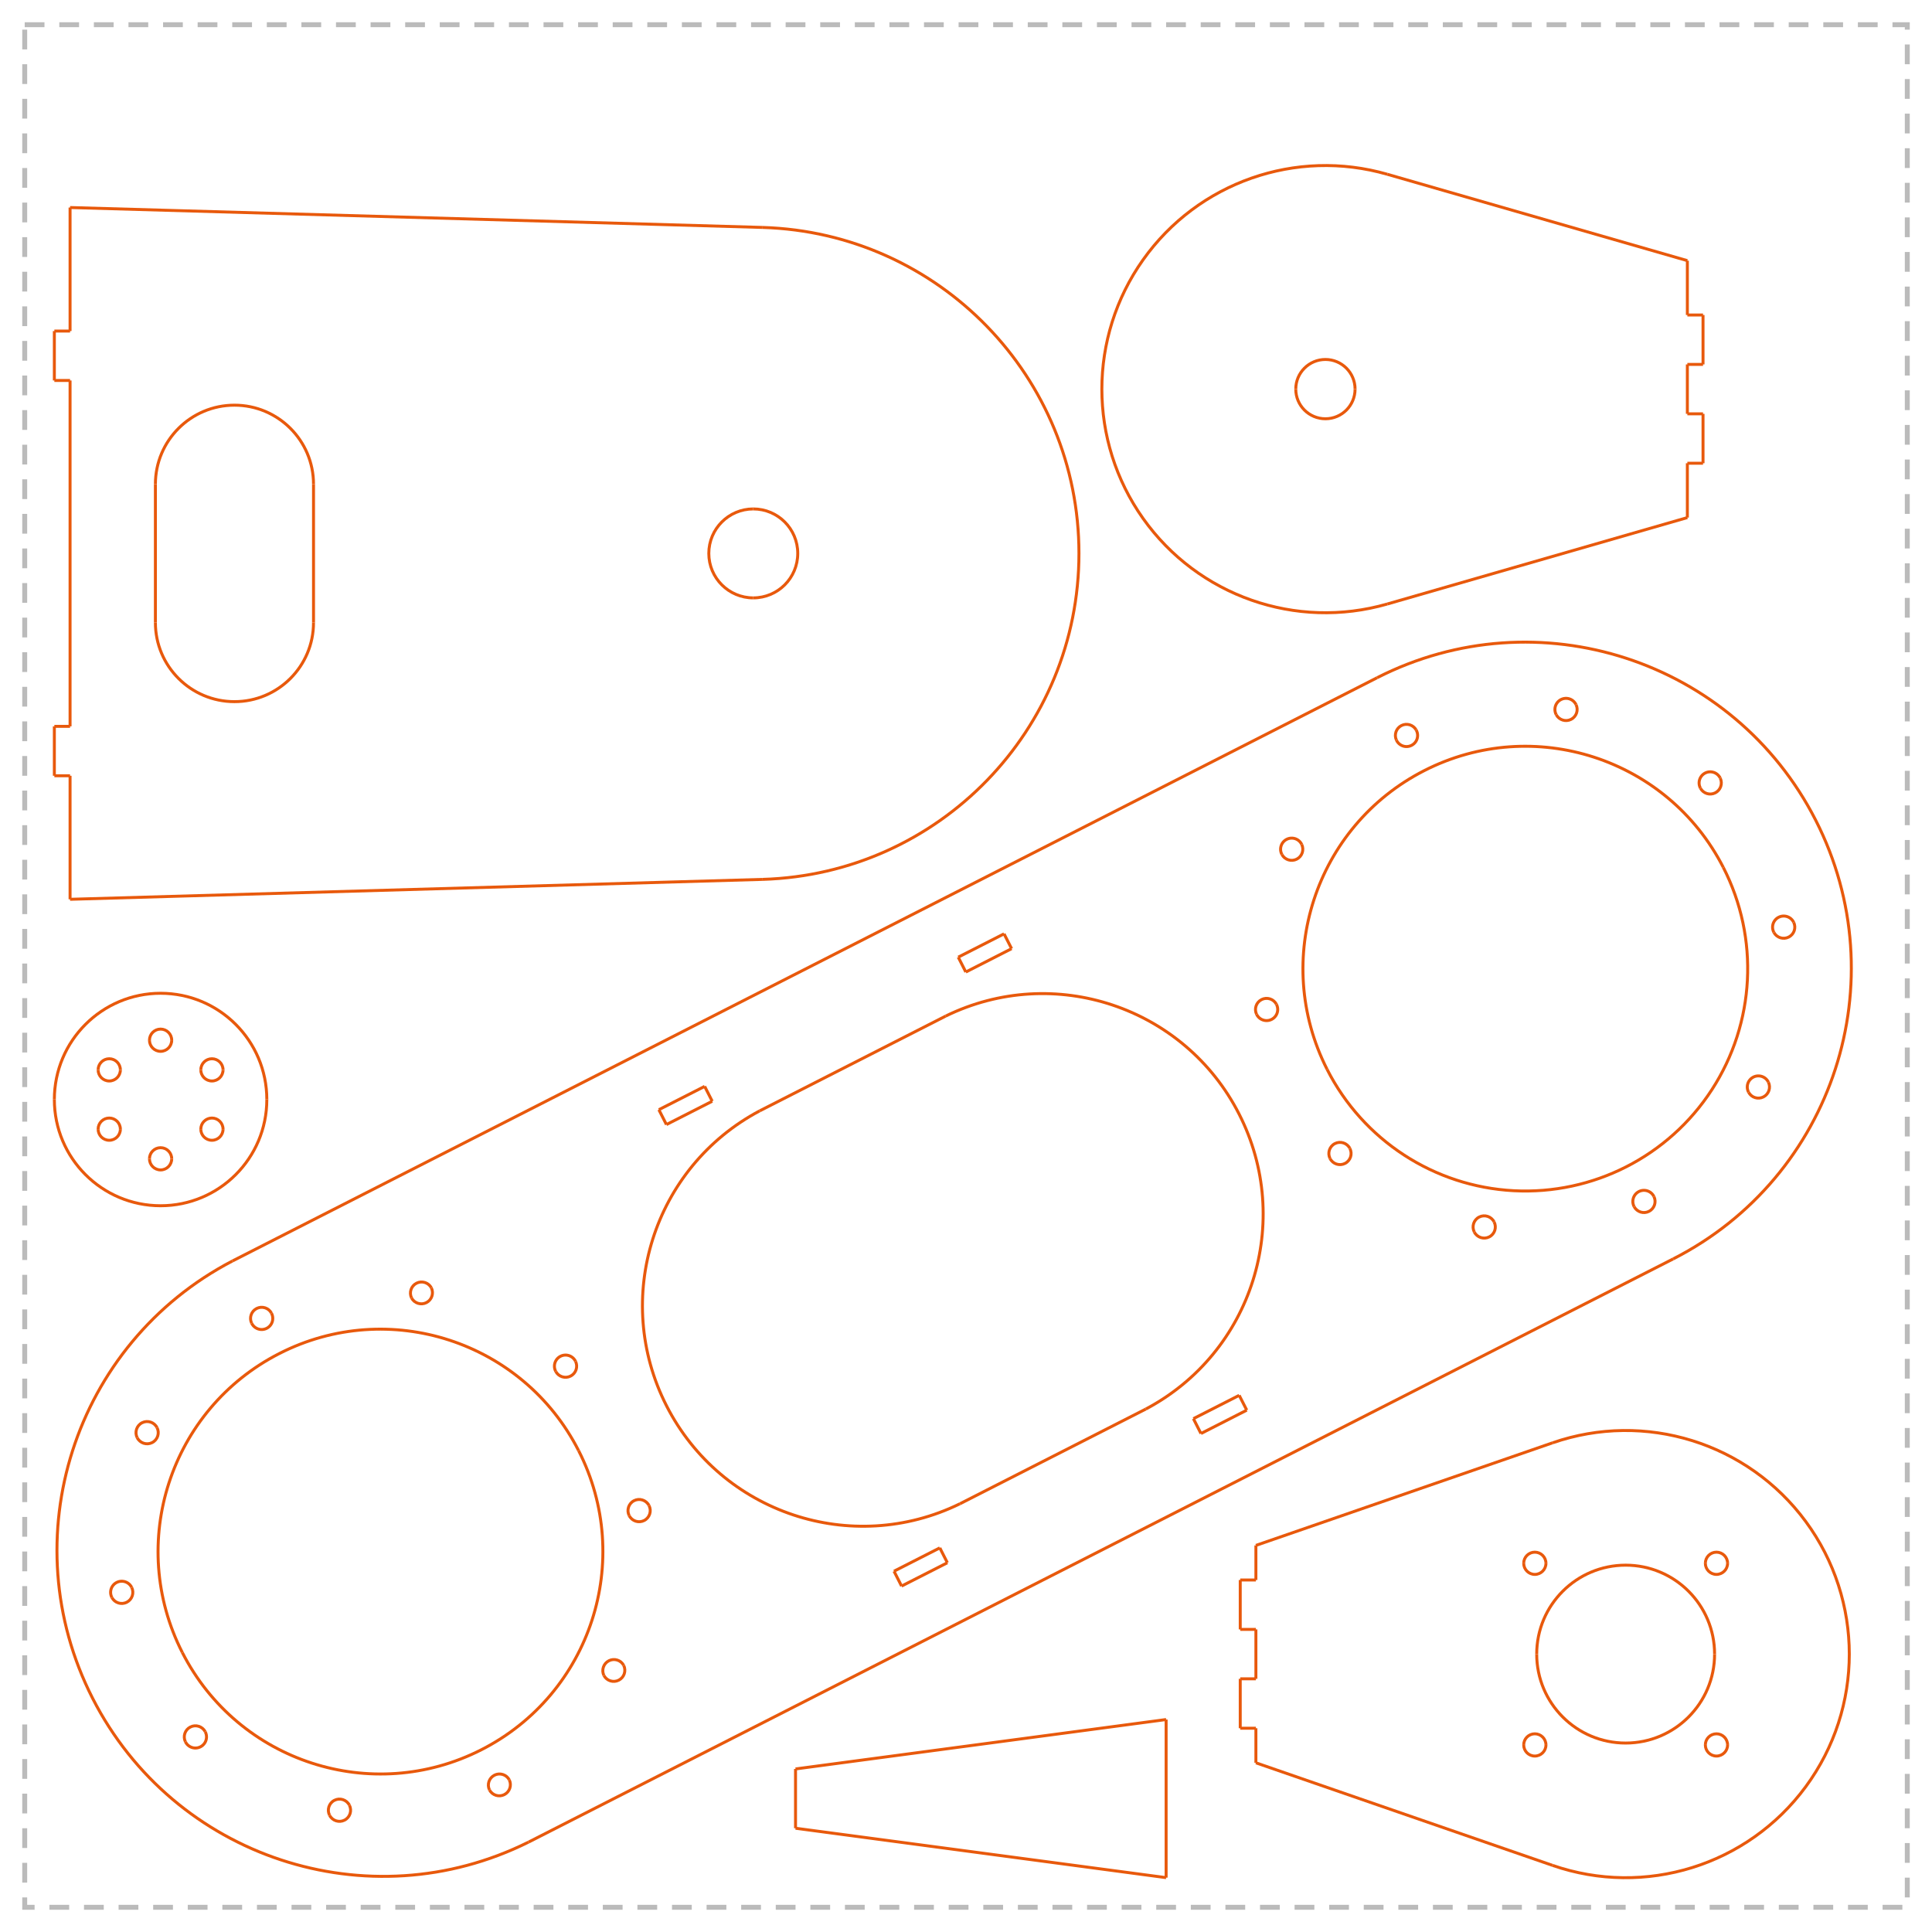
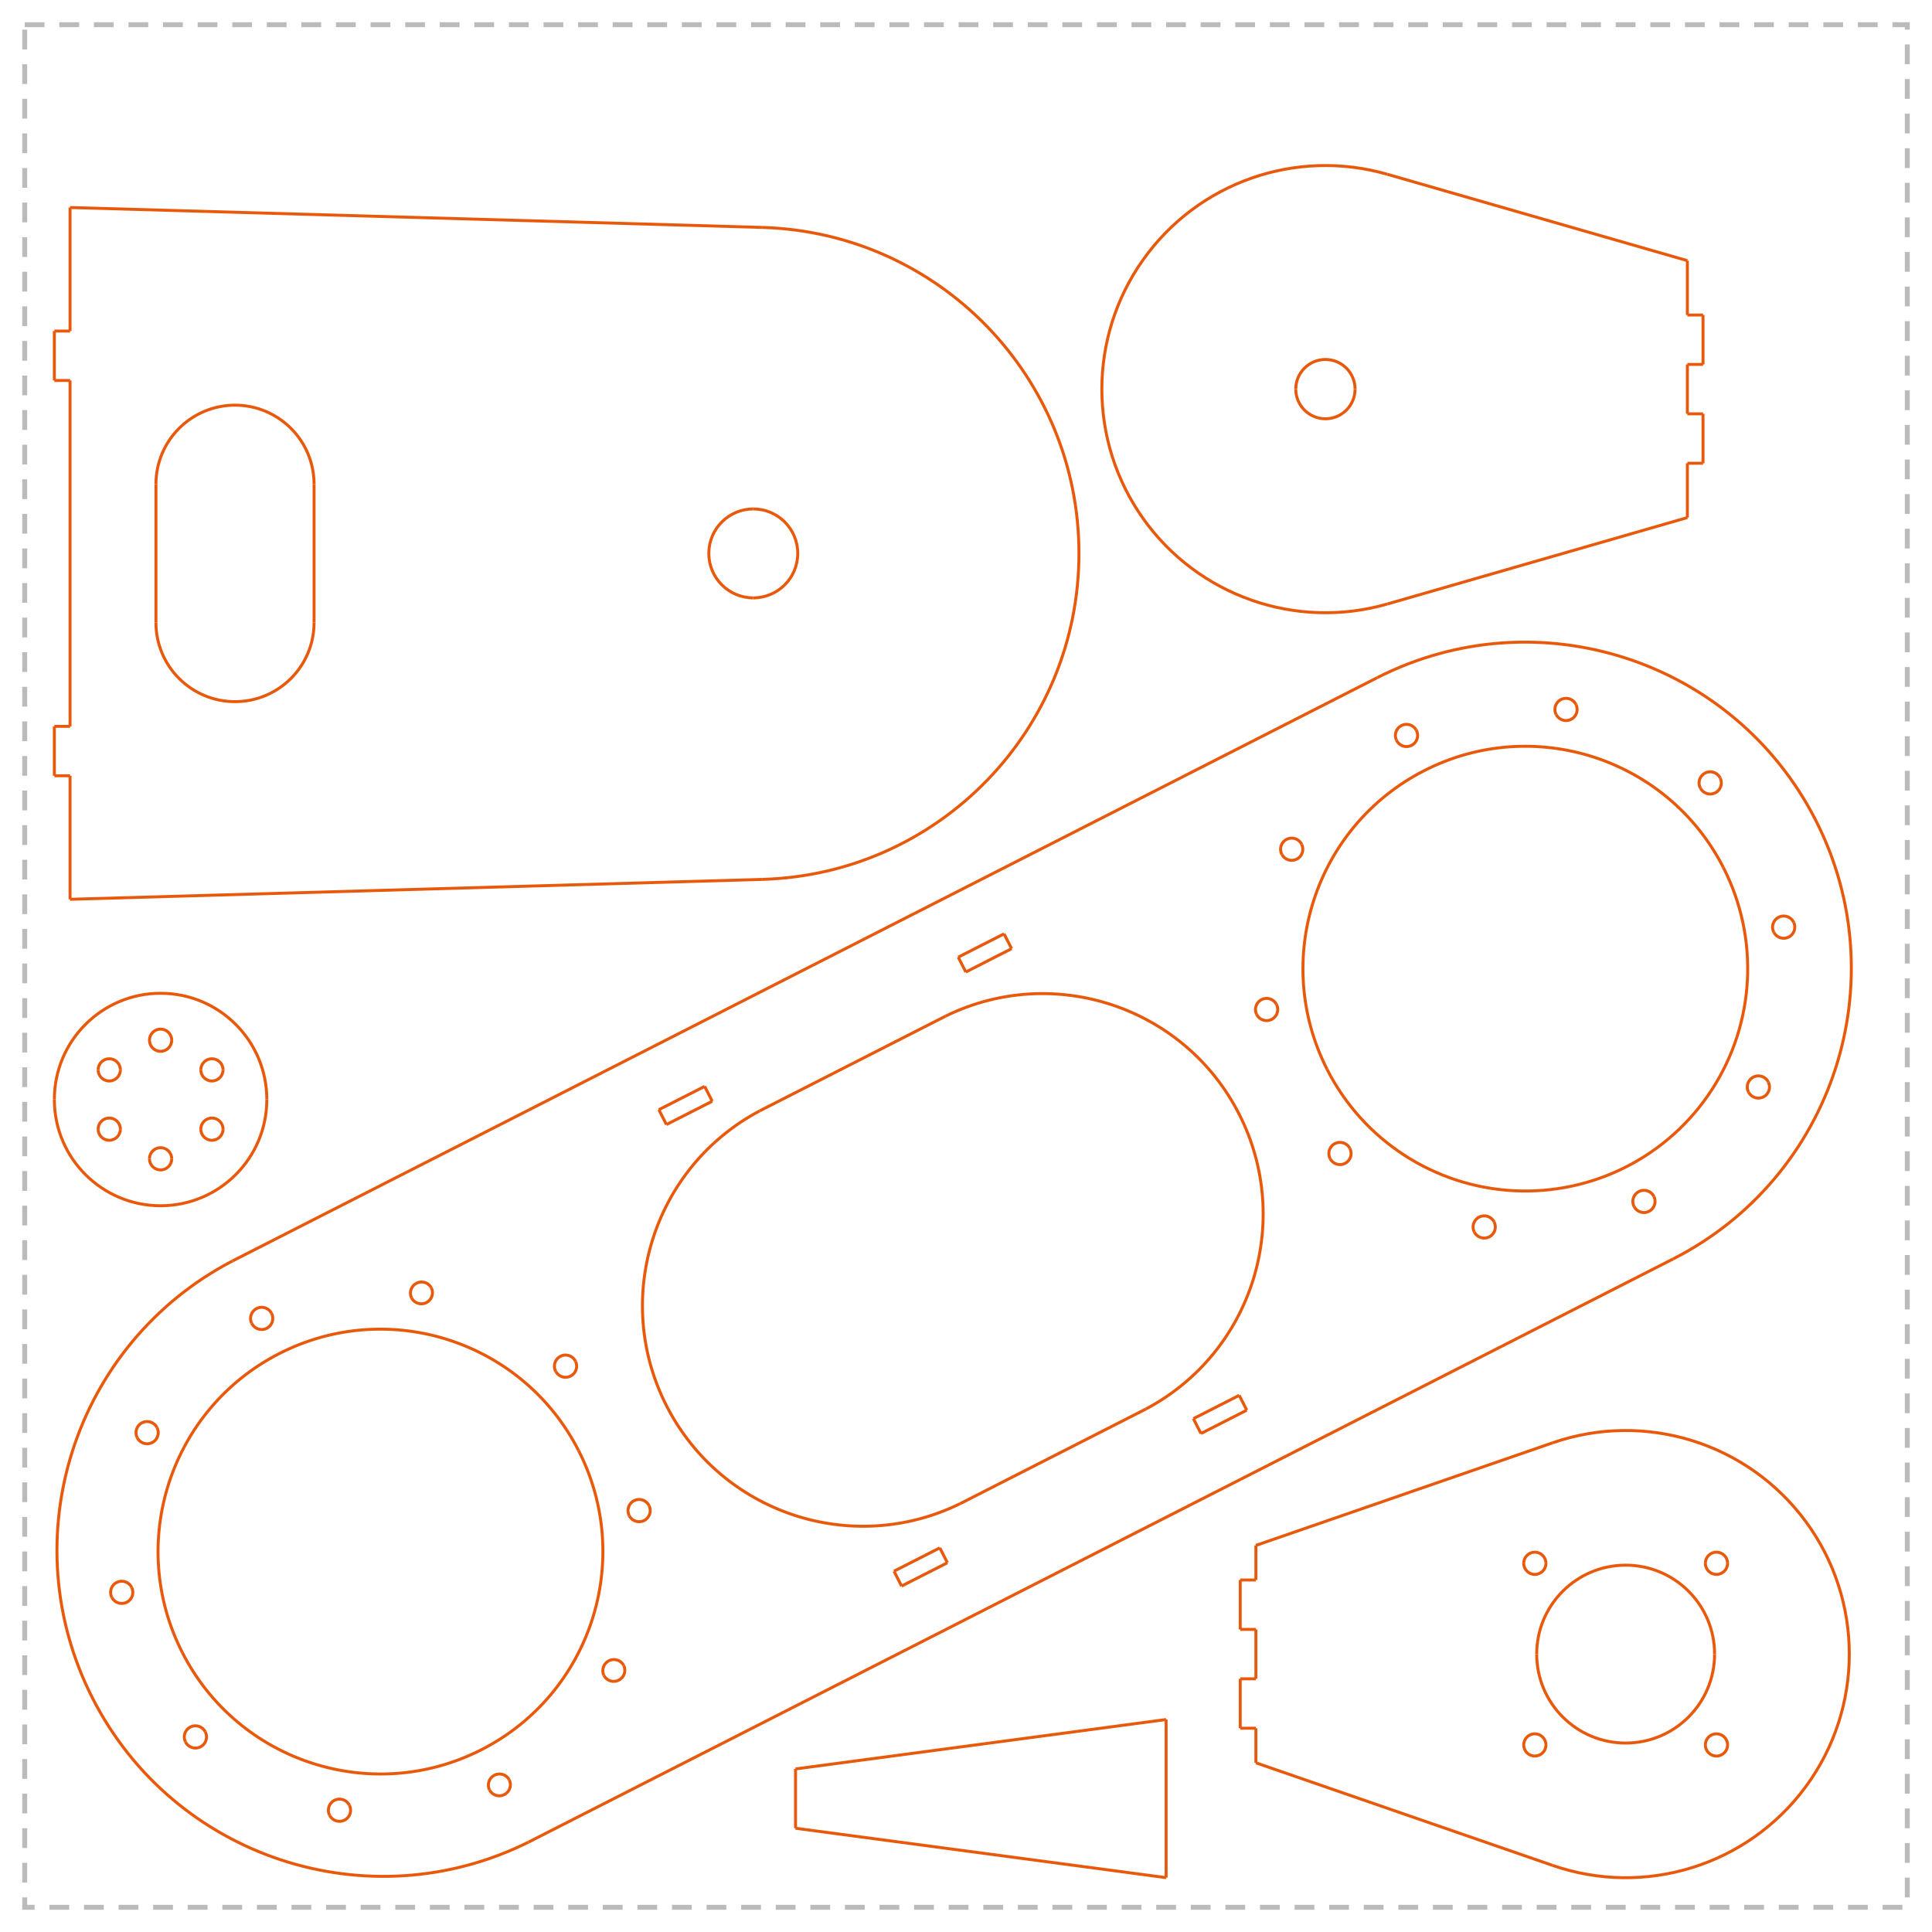
<svg xmlns="http://www.w3.org/2000/svg" viewBox="-5 -5 391 391" width="391mm" height="391mm">
  <rect x="0" y="0" width="381" height="381" fill="none" stroke="#bbb" stroke-dasharray="4 3" />
  <g fill="none" stroke="#e8590c" stroke-width="0.6">
    <line x1="42.04" y1="250.20" x2="273.70" y2="132.16" />
    <path d="M 273.70 132.16 A 66.00 66.00 0 1 1 333.62 249.78" />
    <line x1="333.62" y1="249.78" x2="101.96" y2="367.81" />
    <path d="M 101.96 367.81 A 66.00 66.00 0 0 1 42.04 250.20" />
    <line x1="148.76" y1="219.81" x2="186.38" y2="200.64" />
    <path d="M 186.38 200.64 A 44.63 44.63 0 0 1 226.90 280.16" />
    <line x1="226.90" y1="280.16" x2="189.28" y2="299.33" />
    <path d="M 189.28 299.33 A 44.63 44.63 0 0 1 148.76 219.81" />
    <path d="M 112.10 288.58 A 45.00 45.00 0 0 0 31.90 329.44" />
    <path d="M 31.90 329.44 A 45.00 45.00 0 0 0 112.10 288.58" />
    <path d="M 343.76 170.54 A 45.00 45.00 0 0 0 263.57 211.40" />
    <path d="M 263.57 211.40 A 45.00 45.00 0 1 0 343.76 170.54" />
    <path d="M 111.48 270.51 A 2.25 2.25 0 1 0 107.47 272.55" />
    <path d="M 107.47 272.55 A 2.25 2.25 0 0 0 111.48 270.51" />
    <path d="M 82.30 255.64 A 2.25 2.25 0 0 0 78.29 257.68" />
    <path d="M 78.29 257.68 A 2.25 2.25 0 0 0 82.30 255.64" />
    <path d="M 49.94 260.76 A 2.25 2.25 0 0 0 45.93 262.80" />
    <path d="M 45.93 262.80 A 2.25 2.25 0 1 0 49.94 260.76" />
    <path d="M 26.78 283.92 A 2.25 2.25 0 0 0 22.77 285.97" />
    <path d="M 22.77 285.97 A 2.25 2.25 0 1 0 26.78 283.92" />
    <path d="M 21.66 316.28 A 2.25 2.25 0 1 0 17.65 318.32" />
    <path d="M 17.65 318.32 A 2.25 2.25 0 0 0 21.66 316.28" />
    <path d="M 36.53 345.46 A 2.25 2.25 0 0 0 32.52 347.50" />
    <path d="M 32.52 347.50 A 2.25 2.25 0 1 0 36.53 345.46" />
    <path d="M 65.71 360.33 A 2.25 2.25 0 0 0 61.70 362.38" />
    <path d="M 61.70 362.38 A 2.25 2.25 0 0 0 65.71 360.33" />
    <path d="M 98.07 355.21 A 2.25 2.25 0 0 0 94.06 357.25" />
    <path d="M 94.06 357.25 A 2.25 2.25 0 0 0 98.07 355.21" />
    <path d="M 121.23 332.05 A 2.25 2.25 0 0 0 117.22 334.09" />
    <path d="M 117.22 334.09 A 2.25 2.25 0 0 0 121.23 332.05" />
    <path d="M 126.35 299.69 A 2.25 2.25 0 1 0 122.34 301.74" />
    <path d="M 122.34 301.74 A 2.25 2.25 0 0 0 126.35 299.69" />
    <path d="M 343.14 152.47 A 2.25 2.25 0 1 0 339.13 154.51" />
    <path d="M 339.13 154.51 A 2.25 2.25 0 0 0 343.14 152.47" />
    <path d="M 313.96 137.60 A 2.25 2.25 0 1 0 309.95 139.64" />
    <path d="M 309.95 139.64 A 2.25 2.25 0 0 0 313.96 137.60" />
    <path d="M 281.60 142.72 A 2.25 2.25 0 0 0 277.60 144.77" />
    <path d="M 277.60 144.77 A 2.25 2.25 0 1 0 281.60 142.72" />
    <path d="M 258.44 165.89 A 2.25 2.25 0 1 0 254.43 167.93" />
    <path d="M 254.43 167.93 A 2.25 2.25 0 0 0 258.44 165.89" />
    <path d="M 253.32 198.24 A 2.25 2.25 0 0 0 249.31 200.28" />
    <path d="M 249.31 200.28 A 2.25 2.25 0 1 0 253.32 198.24" />
    <path d="M 268.19 227.42 A 2.25 2.25 0 1 0 264.18 229.47" />
    <path d="M 264.18 229.47 A 2.25 2.25 0 0 0 268.19 227.42" />
    <path d="M 297.38 242.29 A 2.25 2.25 0 0 0 293.37 244.34" />
    <path d="M 293.37 244.34 A 2.25 2.25 0 1 0 297.38 242.29" />
    <path d="M 329.73 237.17 A 2.25 2.25 0 1 0 325.72 239.21" />
    <path d="M 325.72 239.21 A 2.25 2.25 0 0 0 329.73 237.17" />
    <path d="M 352.89 214.01 A 2.25 2.25 0 1 0 348.88 216.05" />
    <path d="M 348.88 216.05 A 2.25 2.25 0 0 0 352.89 214.01" />
    <path d="M 358.01 181.66 A 2.25 2.25 0 1 0 354.00 183.70" />
    <path d="M 354.00 183.70 A 2.25 2.25 0 0 0 358.01 181.66" />
    <line x1="129.87" y1="222.59" x2="139.14" y2="217.87" />
    <line x1="139.14" y1="217.87" x2="137.61" y2="214.86" />
    <line x1="137.61" y1="214.86" x2="128.34" y2="219.58" />
    <line x1="128.34" y1="219.58" x2="129.87" y2="222.59" />
    <line x1="190.46" y1="191.72" x2="199.73" y2="186.99" />
    <line x1="199.73" y1="186.99" x2="198.20" y2="183.99" />
    <line x1="198.20" y1="183.99" x2="188.93" y2="188.71" />
    <line x1="188.93" y1="188.71" x2="190.46" y2="191.72" />
    <line x1="177.46" y1="315.99" x2="186.73" y2="311.27" />
    <line x1="186.73" y1="311.27" x2="185.20" y2="308.26" />
    <line x1="185.20" y1="308.26" x2="175.93" y2="312.98" />
    <line x1="175.93" y1="312.98" x2="177.46" y2="315.99" />
    <line x1="238.05" y1="285.12" x2="247.32" y2="280.39" />
    <line x1="247.32" y1="280.39" x2="245.79" y2="277.39" />
    <line x1="245.79" y1="277.39" x2="236.52" y2="282.11" />
    <line x1="236.52" y1="282.11" x2="238.05" y2="285.12" />
    <line x1="9.18" y1="37.00" x2="9.18" y2="62.00" />
    <line x1="9.18" y1="62.00" x2="6.00" y2="62.00" />
    <line x1="6.00" y1="62.00" x2="6.00" y2="72.00" />
    <line x1="6.00" y1="72.00" x2="9.18" y2="72.00" />
    <line x1="9.18" y1="72.00" x2="9.18" y2="142.00" />
    <line x1="9.18" y1="142.00" x2="6.00" y2="142.00" />
    <line x1="6.00" y1="142.00" x2="6.00" y2="152.00" />
    <line x1="6.00" y1="152.00" x2="9.18" y2="152.00" />
    <line x1="9.18" y1="152.00" x2="9.18" y2="177.00" />
    <line x1="9.18" y1="177.00" x2="149.35" y2="172.97" />
    <path d="M 149.35 172.97 A 66.00 66.00 0 0 0 149.35 41.03" />
    <line x1="149.35" y1="41.03" x2="9.18" y2="37.00" />
-     <line x1="58.45" y1="93.00" x2="58.45" y2="121.00" />
-     <path d="M 58.45 121.00 A 16.00 16.00 0 0 1 26.45 121.00" />
-     <line x1="26.45" y1="121.00" x2="26.45" y2="93.00" />
-     <path d="M 26.45 93.00 A 16.00 16.00 0 0 1 58.45 93.00" />
+     <line x1="58.56" y1="93.00" x2="58.56" y2="121.00" />
+     <path d="M 58.56 121.00 A 16.00 16.00 0 1 1 26.56 121.00" />
+     <line x1="26.56" y1="121.00" x2="26.56" y2="93.00" />
+     <path d="M 26.56 93.00 A 16.00 16.00 0 0 1 58.56 93.00" />
    <path d="M 147.45 116.00 A 9.00 9.00 0 0 0 147.45 98.00" />
    <path d="M 147.45 98.00 A 9.00 9.00 0 0 0 147.45 116.00" />
    <line x1="336.49" y1="99.75" x2="336.49" y2="88.75" />
    <line x1="336.49" y1="88.75" x2="339.66" y2="88.75" />
    <line x1="339.66" y1="88.75" x2="339.66" y2="78.75" />
    <line x1="339.66" y1="78.75" x2="336.49" y2="78.75" />
    <line x1="336.49" y1="78.75" x2="336.49" y2="68.75" />
    <line x1="336.49" y1="68.75" x2="339.66" y2="68.75" />
    <line x1="339.66" y1="68.75" x2="339.66" y2="58.75" />
    <line x1="339.66" y1="58.75" x2="336.49" y2="58.75" />
    <line x1="336.49" y1="58.75" x2="336.49" y2="47.75" />
    <line x1="336.49" y1="47.75" x2="275.76" y2="30.27" />
    <path d="M 275.76 30.27 A 45.25 45.25 0 1 0 275.76 117.24" />
    <line x1="275.76" y1="117.24" x2="336.49" y2="99.75" />
    <path d="M 269.24 73.75 A 6.00 6.00 0 0 0 257.24 73.75" />
    <path d="M 257.24 73.75 A 6.00 6.00 0 0 0 269.24 73.75" />
    <line x1="249.17" y1="307.76" x2="249.17" y2="314.76" />
    <line x1="249.17" y1="314.76" x2="246.00" y2="314.76" />
    <line x1="246.00" y1="314.76" x2="246.00" y2="324.76" />
    <line x1="246.00" y1="324.76" x2="249.17" y2="324.76" />
    <line x1="249.17" y1="324.76" x2="249.17" y2="334.76" />
    <line x1="249.17" y1="334.76" x2="246.00" y2="334.76" />
    <line x1="246.00" y1="334.76" x2="246.00" y2="344.76" />
    <line x1="246.00" y1="344.76" x2="249.17" y2="344.76" />
    <line x1="249.17" y1="344.76" x2="249.17" y2="351.76" />
    <line x1="249.17" y1="351.76" x2="309.21" y2="372.52" />
    <path d="M 309.21 372.52 A 45.25 45.25 0 1 0 309.21 287.00" />
    <line x1="309.21" y1="287.00" x2="249.17" y2="307.76" />
    <path d="M 306.00 329.76 A 18.00 18.00 0 0 0 342.00 329.76" />
    <path d="M 342.00 329.76 A 18.00 18.00 0 0 0 306.00 329.76" />
    <path d="M 303.37 348.14 A 2.25 2.25 0 0 0 307.87 348.14" />
    <path d="M 307.87 348.14 A 2.25 2.25 0 0 0 303.37 348.14" />
    <path d="M 340.13 348.14 A 2.25 2.25 0 0 0 344.63 348.14" />
    <path d="M 344.63 348.14 A 2.25 2.25 0 0 0 340.13 348.14" />
    <path d="M 340.13 311.38 A 2.25 2.25 0 0 0 344.63 311.38" />
    <path d="M 344.63 311.38 A 2.25 2.25 0 0 0 340.13 311.38" />
    <path d="M 303.37 311.38 A 2.25 2.25 0 0 0 307.87 311.38" />
    <path d="M 307.87 311.38 A 2.25 2.25 0 0 0 303.37 311.38" />
    <line x1="231.00" y1="343.00" x2="156.00" y2="353.00" />
    <line x1="156.00" y1="353.00" x2="156.00" y2="365.00" />
    <line x1="156.00" y1="365.00" x2="231.00" y2="375.00" />
    <line x1="231.00" y1="375.00" x2="231.00" y2="343.00" />
    <path d="M 49.00 217.52 A 21.50 21.50 0 0 0 6.00 217.52" />
    <path d="M 6.00 217.52 A 21.50 21.50 0 0 0 49.00 217.52" />
    <path d="M 40.14 211.52 A 2.25 2.25 0 0 0 35.64 211.52" />
    <path d="M 35.64 211.52 A 2.25 2.25 0 0 0 40.14 211.52" />
    <path d="M 29.75 205.52 A 2.25 2.25 0 0 0 25.25 205.52" />
    <path d="M 25.25 205.52 A 2.25 2.25 0 0 0 29.75 205.52" />
    <path d="M 19.36 211.52 A 2.25 2.25 0 0 0 14.86 211.52" />
    <path d="M 14.86 211.52 A 2.25 2.25 0 0 0 19.36 211.52" />
    <path d="M 19.36 223.52 A 2.25 2.25 0 0 0 14.86 223.52" />
    <path d="M 14.86 223.52 A 2.25 2.25 0 0 0 19.36 223.52" />
    <path d="M 29.75 229.52 A 2.25 2.25 0 0 0 25.25 229.52" />
    <path d="M 25.25 229.52 A 2.25 2.25 0 0 0 29.75 229.52" />
    <path d="M 40.14 223.52 A 2.25 2.25 0 0 0 35.64 223.52" />
    <path d="M 35.64 223.52 A 2.25 2.25 0 0 0 40.14 223.52" />
  </g>
</svg>
